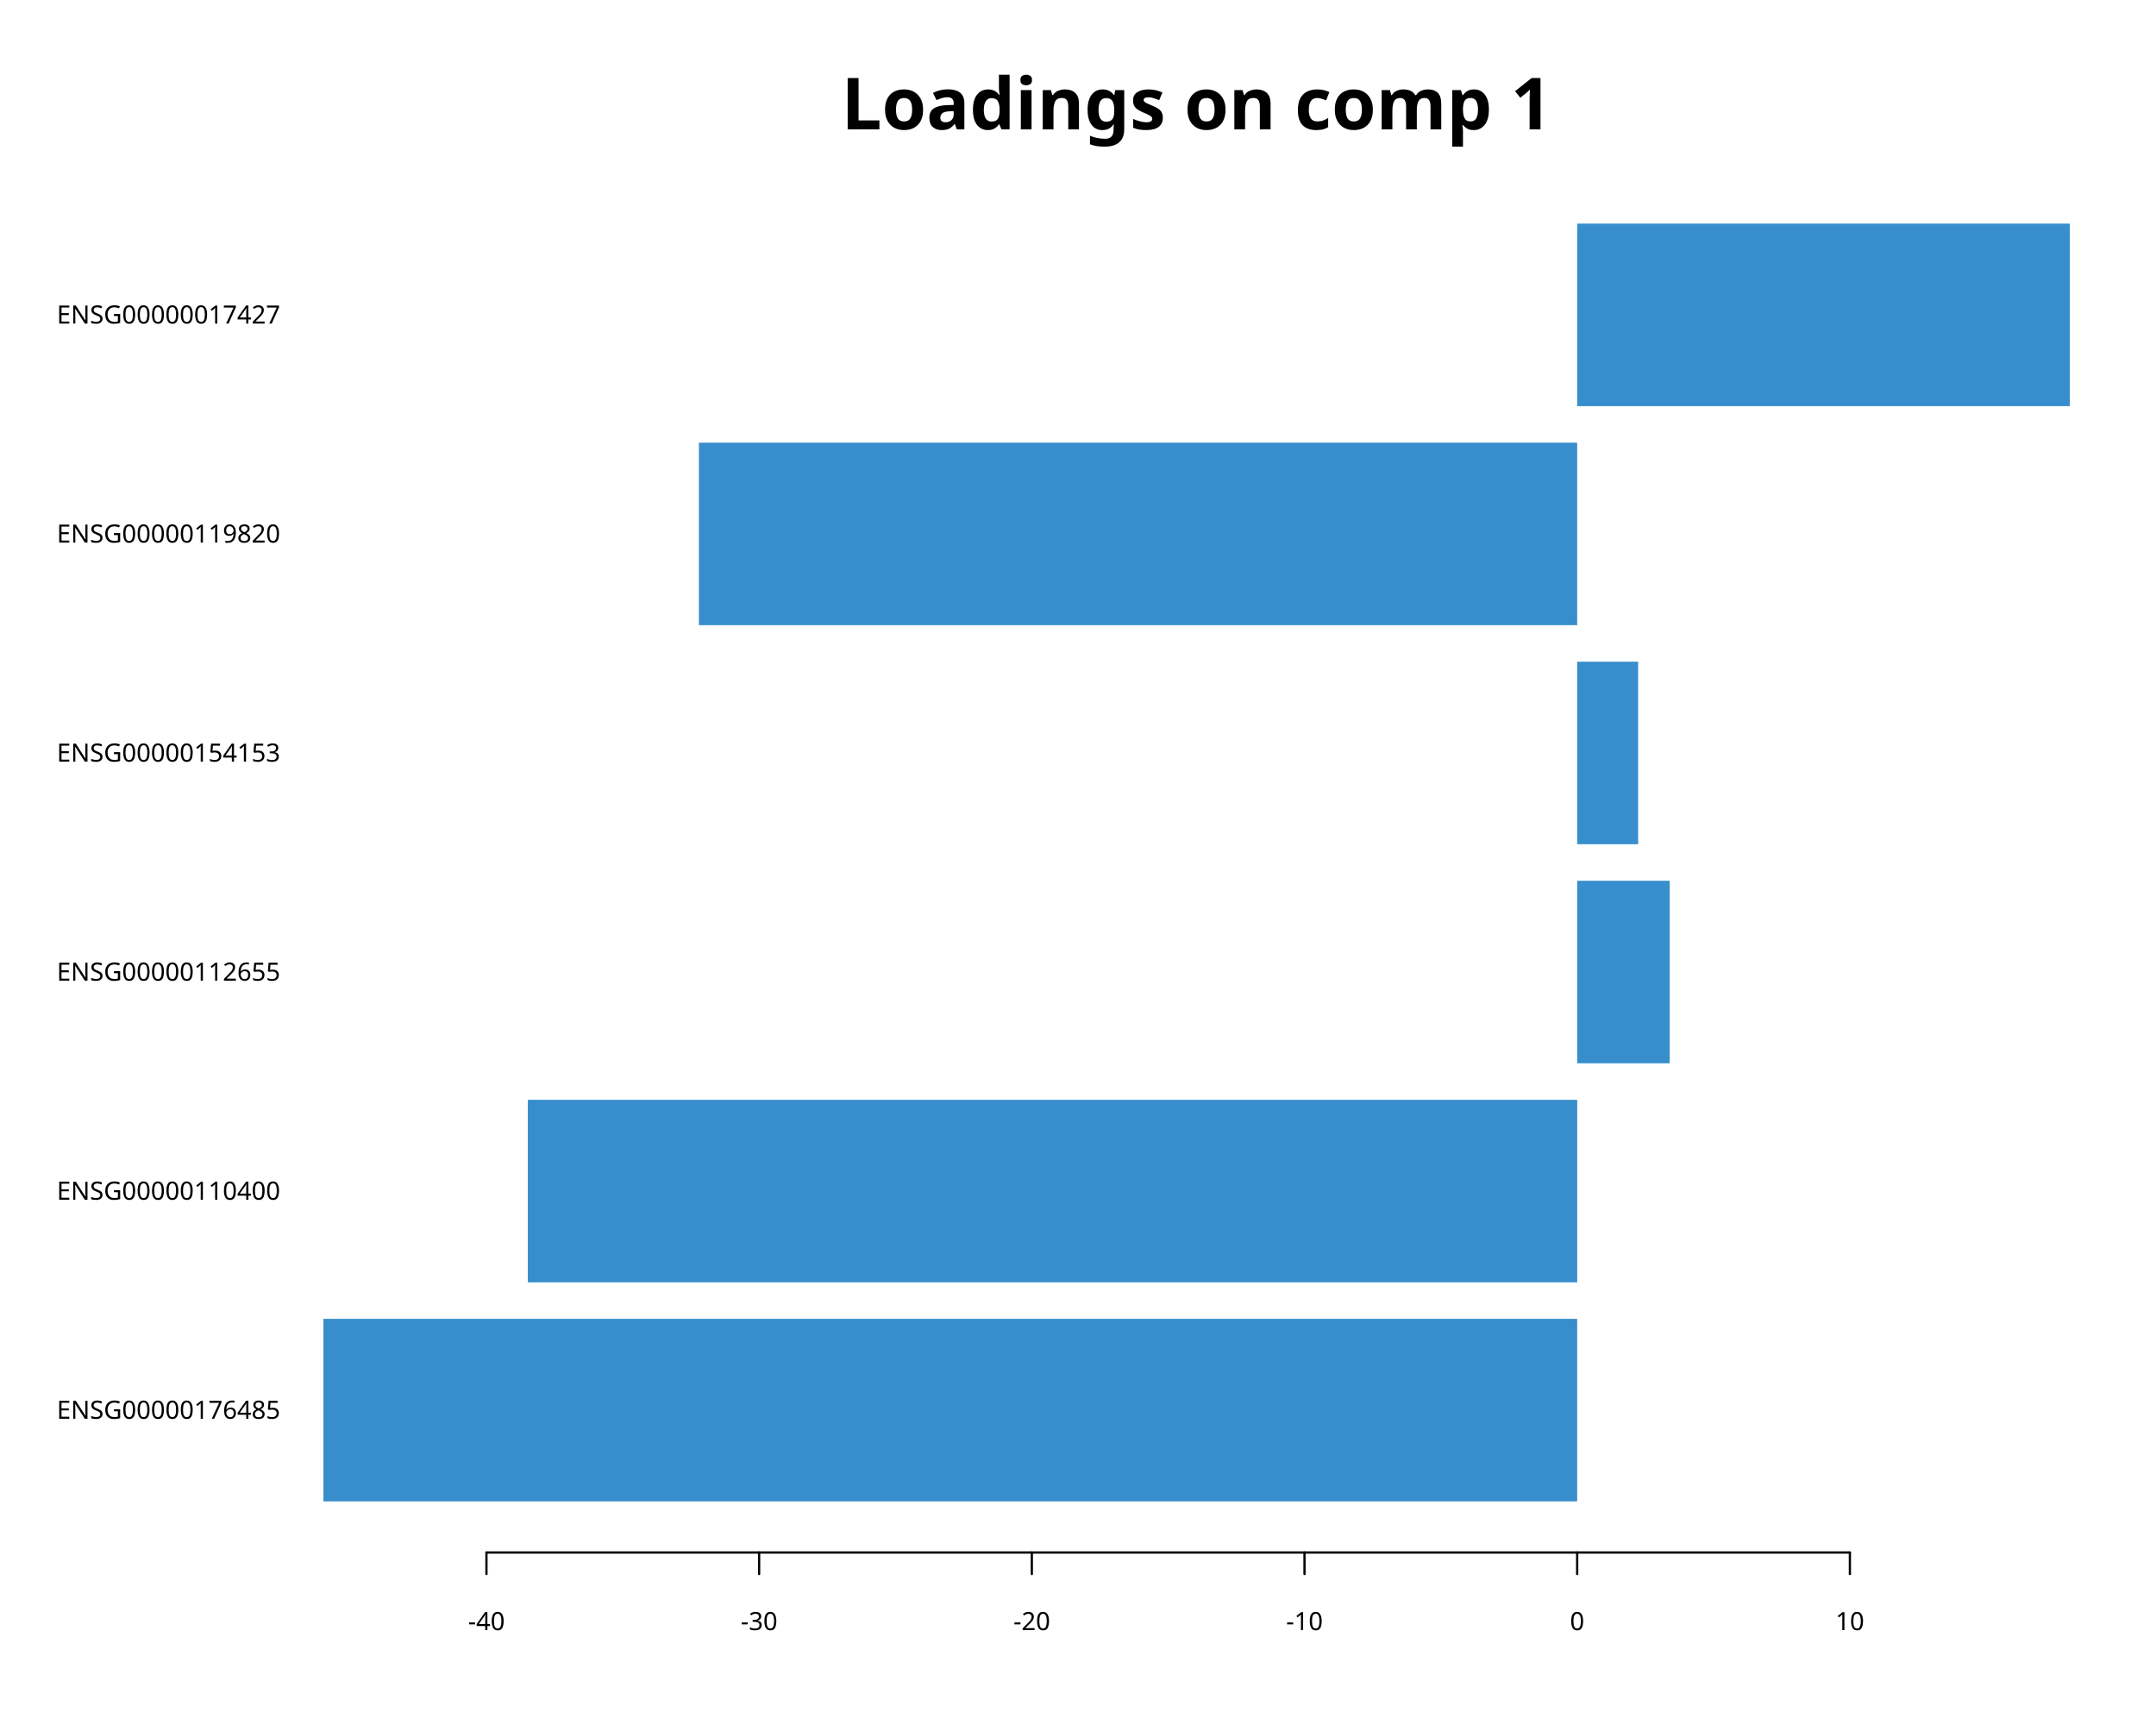
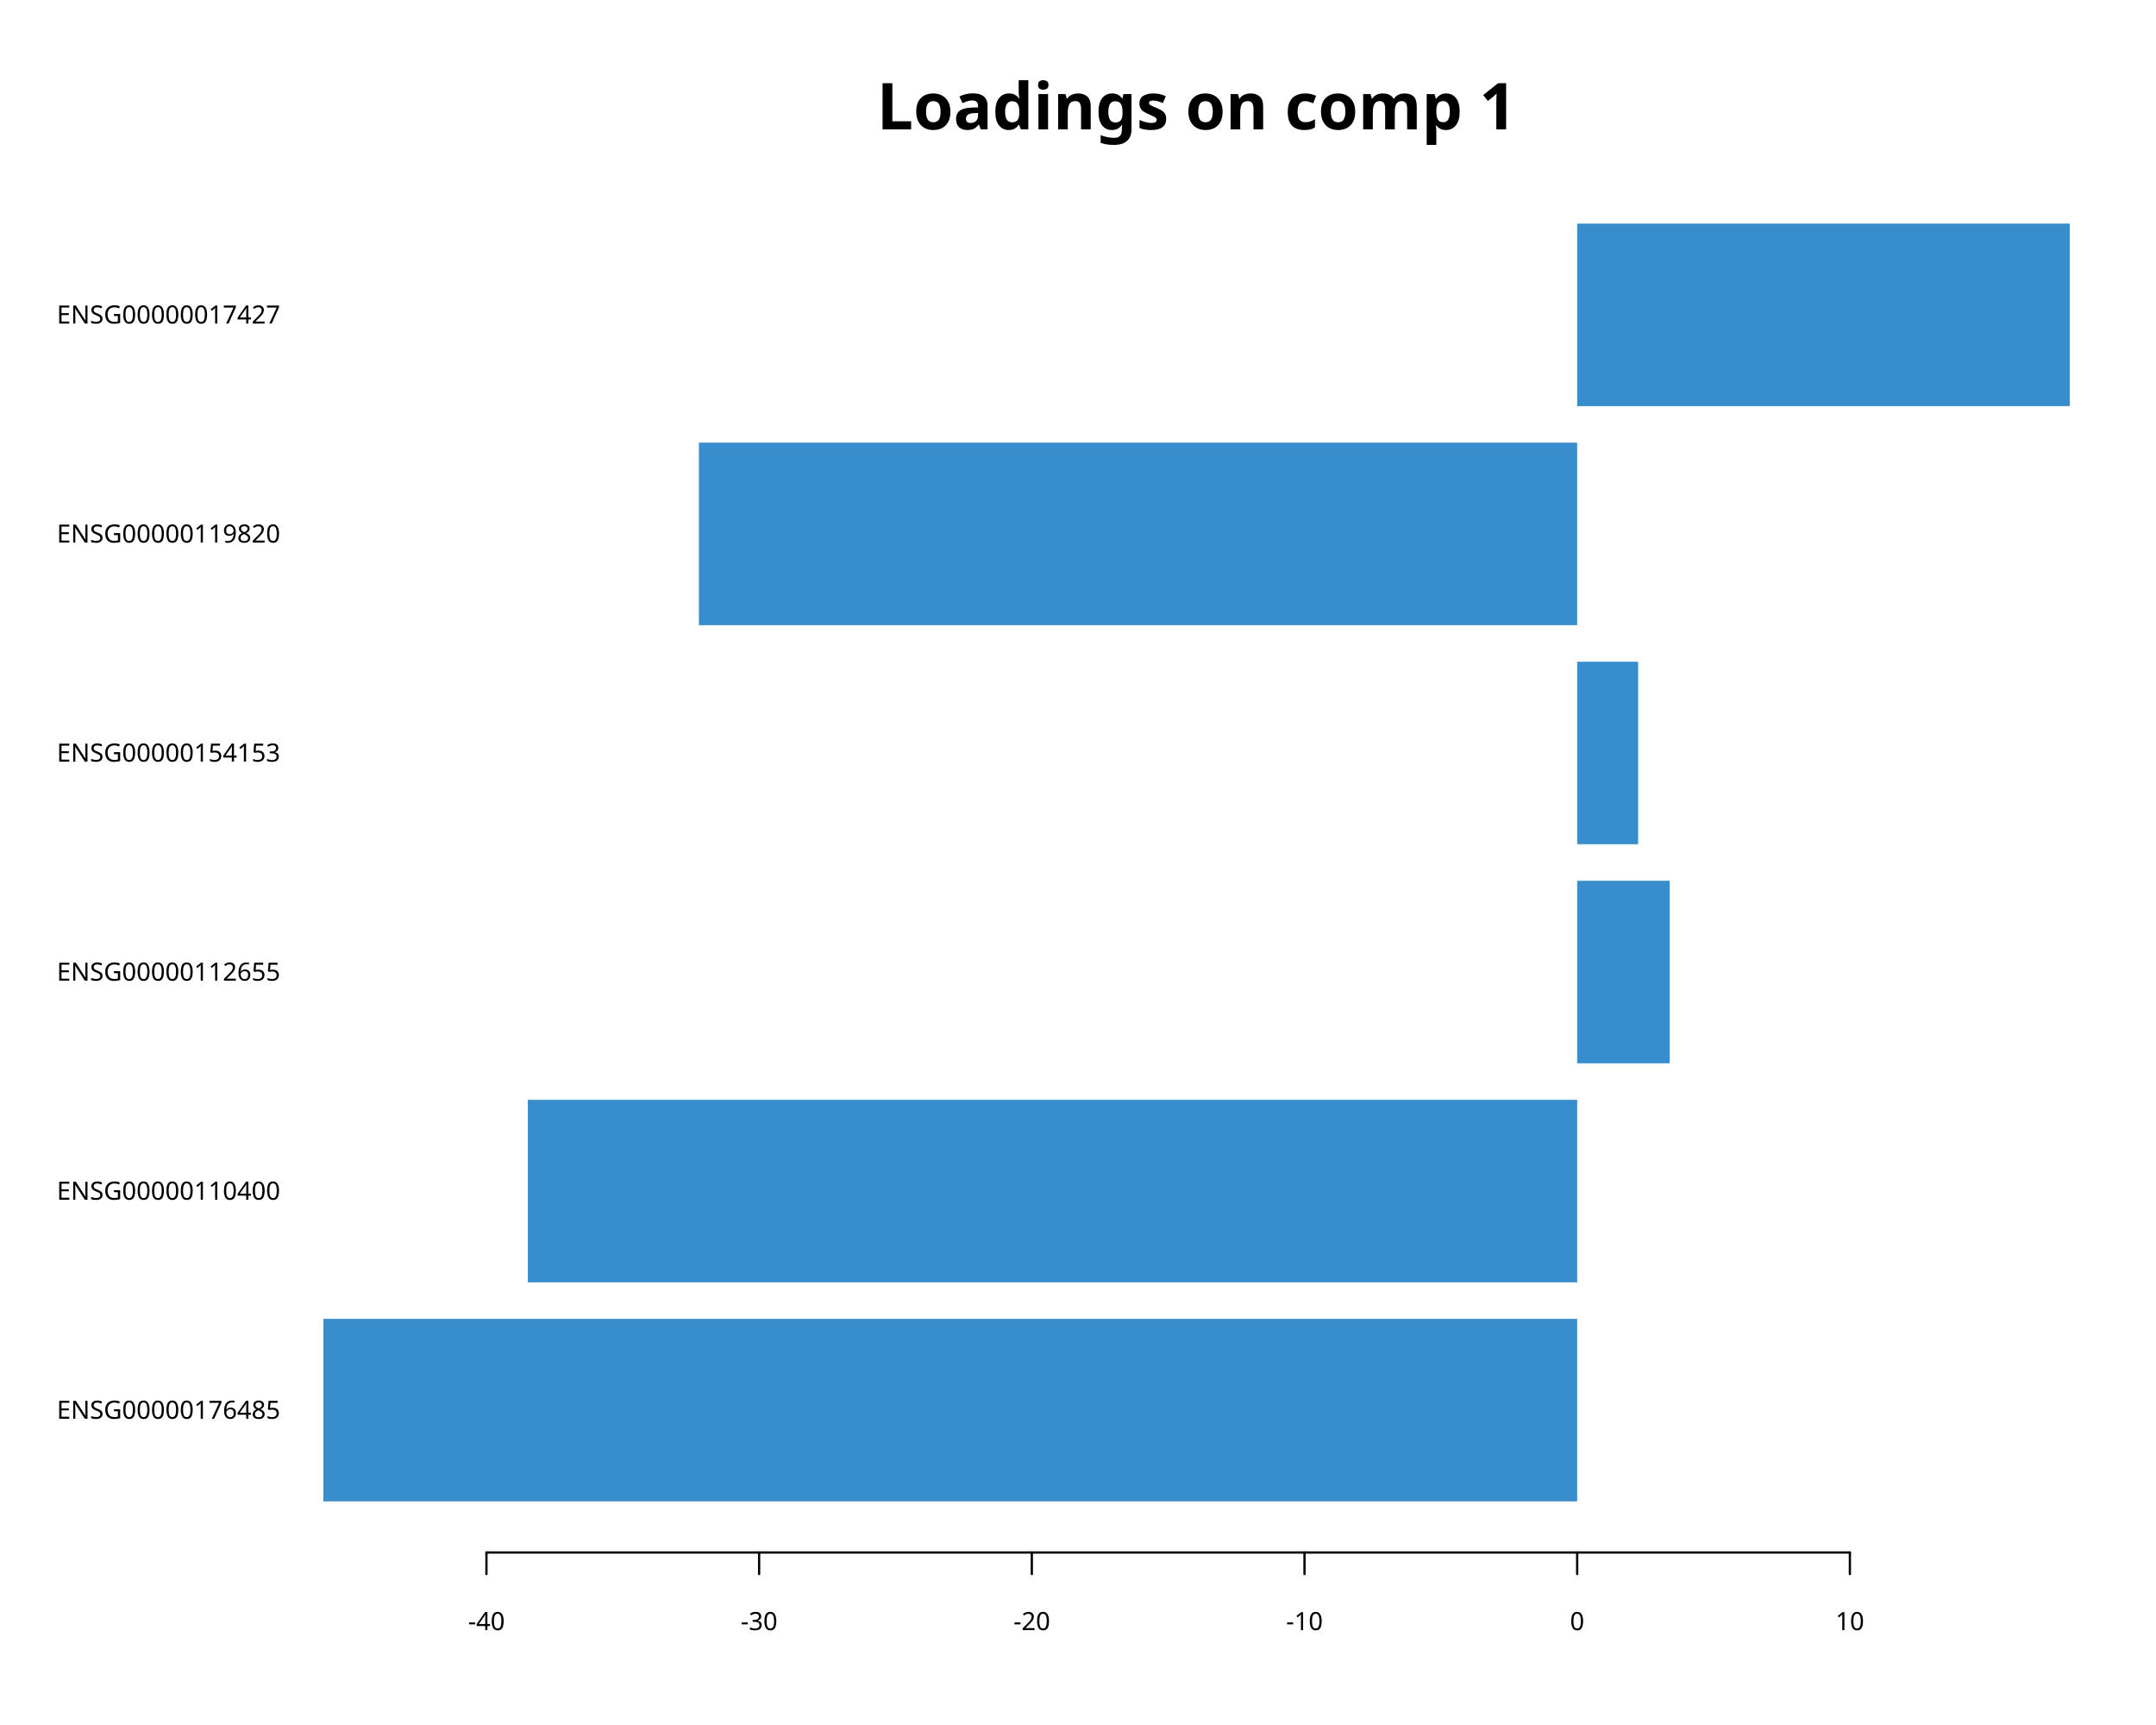
<svg xmlns="http://www.w3.org/2000/svg" class="svglite" data-engine-version="2.0" width="720.00pt" height="576.00pt" viewBox="0 0 720.00 576.00">
  <defs>
    <style type="text/css">
    .svglite line, .svglite polyline, .svglite polygon, .svglite path, .svglite rect, .svglite circle {
      fill: none;
      stroke: #000000;
      stroke-linecap: round;
      stroke-linejoin: round;
      stroke-miterlimit: 10.00;
    }
  </style>
  </defs>
  <rect width="100%" height="100%" style="stroke: none; fill: #FFFFFF;" />
  <defs>
    <clipPath id="cpMC4wMHw3MjAuMDB8MC4wMHw1NzYuMDA=">
      <rect x="0.00" y="0.00" width="720.00" height="576.00" />
    </clipPath>
  </defs>
  <g clip-path="url(#cpMC4wMHw3MjAuMDB8MC4wMHw1NzYuMDA=)">
    <rect x="108.00" y="440.38" width="418.70" height="60.95" style="stroke-width: 0.75; stroke: none; fill: #388ECC;" />
    <rect x="176.27" y="367.24" width="350.44" height="60.95" style="stroke-width: 0.75; stroke: none; fill: #388ECC;" />
    <rect x="526.70" y="294.10" width="30.91" height="60.95" style="stroke-width: 0.75; stroke: none; fill: #388ECC;" />
    <rect x="526.70" y="220.95" width="20.36" height="60.95" style="stroke-width: 0.75; stroke: none; fill: #388ECC;" />
    <rect x="233.40" y="147.81" width="293.30" height="60.95" style="stroke-width: 0.75; stroke: none; fill: #388ECC;" />
    <rect x="526.70" y="74.67" width="164.50" height="60.95" style="stroke-width: 0.75; stroke: none; fill: #388ECC;" />
    <text x="93.60" y="473.75" text-anchor="end" style="font-size: 8.40px; font-family: sans;" textLength="75.21px" lengthAdjust="spacingAndGlyphs">ENSG00000176485</text>
    <text x="93.60" y="400.60" text-anchor="end" style="font-size: 8.40px; font-family: sans;" textLength="75.21px" lengthAdjust="spacingAndGlyphs">ENSG00000110400</text>
    <text x="93.60" y="327.46" text-anchor="end" style="font-size: 8.40px; font-family: sans;" textLength="75.21px" lengthAdjust="spacingAndGlyphs">ENSG00000112655</text>
    <text x="93.60" y="254.32" text-anchor="end" style="font-size: 8.40px; font-family: sans;" textLength="75.21px" lengthAdjust="spacingAndGlyphs">ENSG00000154153</text>
    <text x="93.60" y="181.18" text-anchor="end" style="font-size: 8.40px; font-family: sans;" textLength="75.21px" lengthAdjust="spacingAndGlyphs">ENSG00000119820</text>
    <text x="93.60" y="108.03" text-anchor="end" style="font-size: 8.40px; font-family: sans;" textLength="75.21px" lengthAdjust="spacingAndGlyphs">ENSG00000017427</text>
    <line x1="162.45" y1="518.40" x2="617.77" y2="518.40" style="stroke-width: 0.75;" />
    <line x1="162.45" y1="518.40" x2="162.45" y2="525.60" style="stroke-width: 0.75;" />
    <line x1="253.51" y1="518.40" x2="253.51" y2="525.60" style="stroke-width: 0.75;" />
    <line x1="344.58" y1="518.40" x2="344.58" y2="525.60" style="stroke-width: 0.75;" />
    <line x1="435.64" y1="518.40" x2="435.64" y2="525.60" style="stroke-width: 0.75;" />
    <line x1="526.70" y1="518.40" x2="526.70" y2="525.60" style="stroke-width: 0.75;" />
    <line x1="617.77" y1="518.40" x2="617.77" y2="525.60" style="stroke-width: 0.75;" />
    <text x="162.45" y="544.32" text-anchor="middle" style="font-size: 8.40px; font-family: sans;" textLength="12.14px" lengthAdjust="spacingAndGlyphs">-40</text>
    <text x="253.51" y="544.32" text-anchor="middle" style="font-size: 8.40px; font-family: sans;" textLength="12.14px" lengthAdjust="spacingAndGlyphs">-30</text>
    <text x="344.58" y="544.32" text-anchor="middle" style="font-size: 8.40px; font-family: sans;" textLength="12.14px" lengthAdjust="spacingAndGlyphs">-20</text>
    <text x="435.64" y="544.32" text-anchor="middle" style="font-size: 8.40px; font-family: sans;" textLength="12.14px" lengthAdjust="spacingAndGlyphs">-10</text>
    <text x="526.70" y="544.32" text-anchor="middle" style="font-size: 8.40px; font-family: sans;" textLength="4.67px" lengthAdjust="spacingAndGlyphs">0</text>
    <text x="617.77" y="544.32" text-anchor="middle" style="font-size: 8.40px; font-family: sans;" textLength="9.34px" lengthAdjust="spacingAndGlyphs">10</text>
-     <text x="399.60" y="43.20" text-anchor="middle" style="font-size: 24.00px; font-weight: bold; font-family: sans;" textLength="216.19px" lengthAdjust="spacingAndGlyphs">Loadings on comp 1</text>
+     <text x="399.60" y="43.20" text-anchor="middle" style="font-size: 21.60px; font-weight: bold; font-family: sans;" textLength="194.57px" lengthAdjust="spacingAndGlyphs">Loadings on comp 1</text>
  </g>
</svg>
